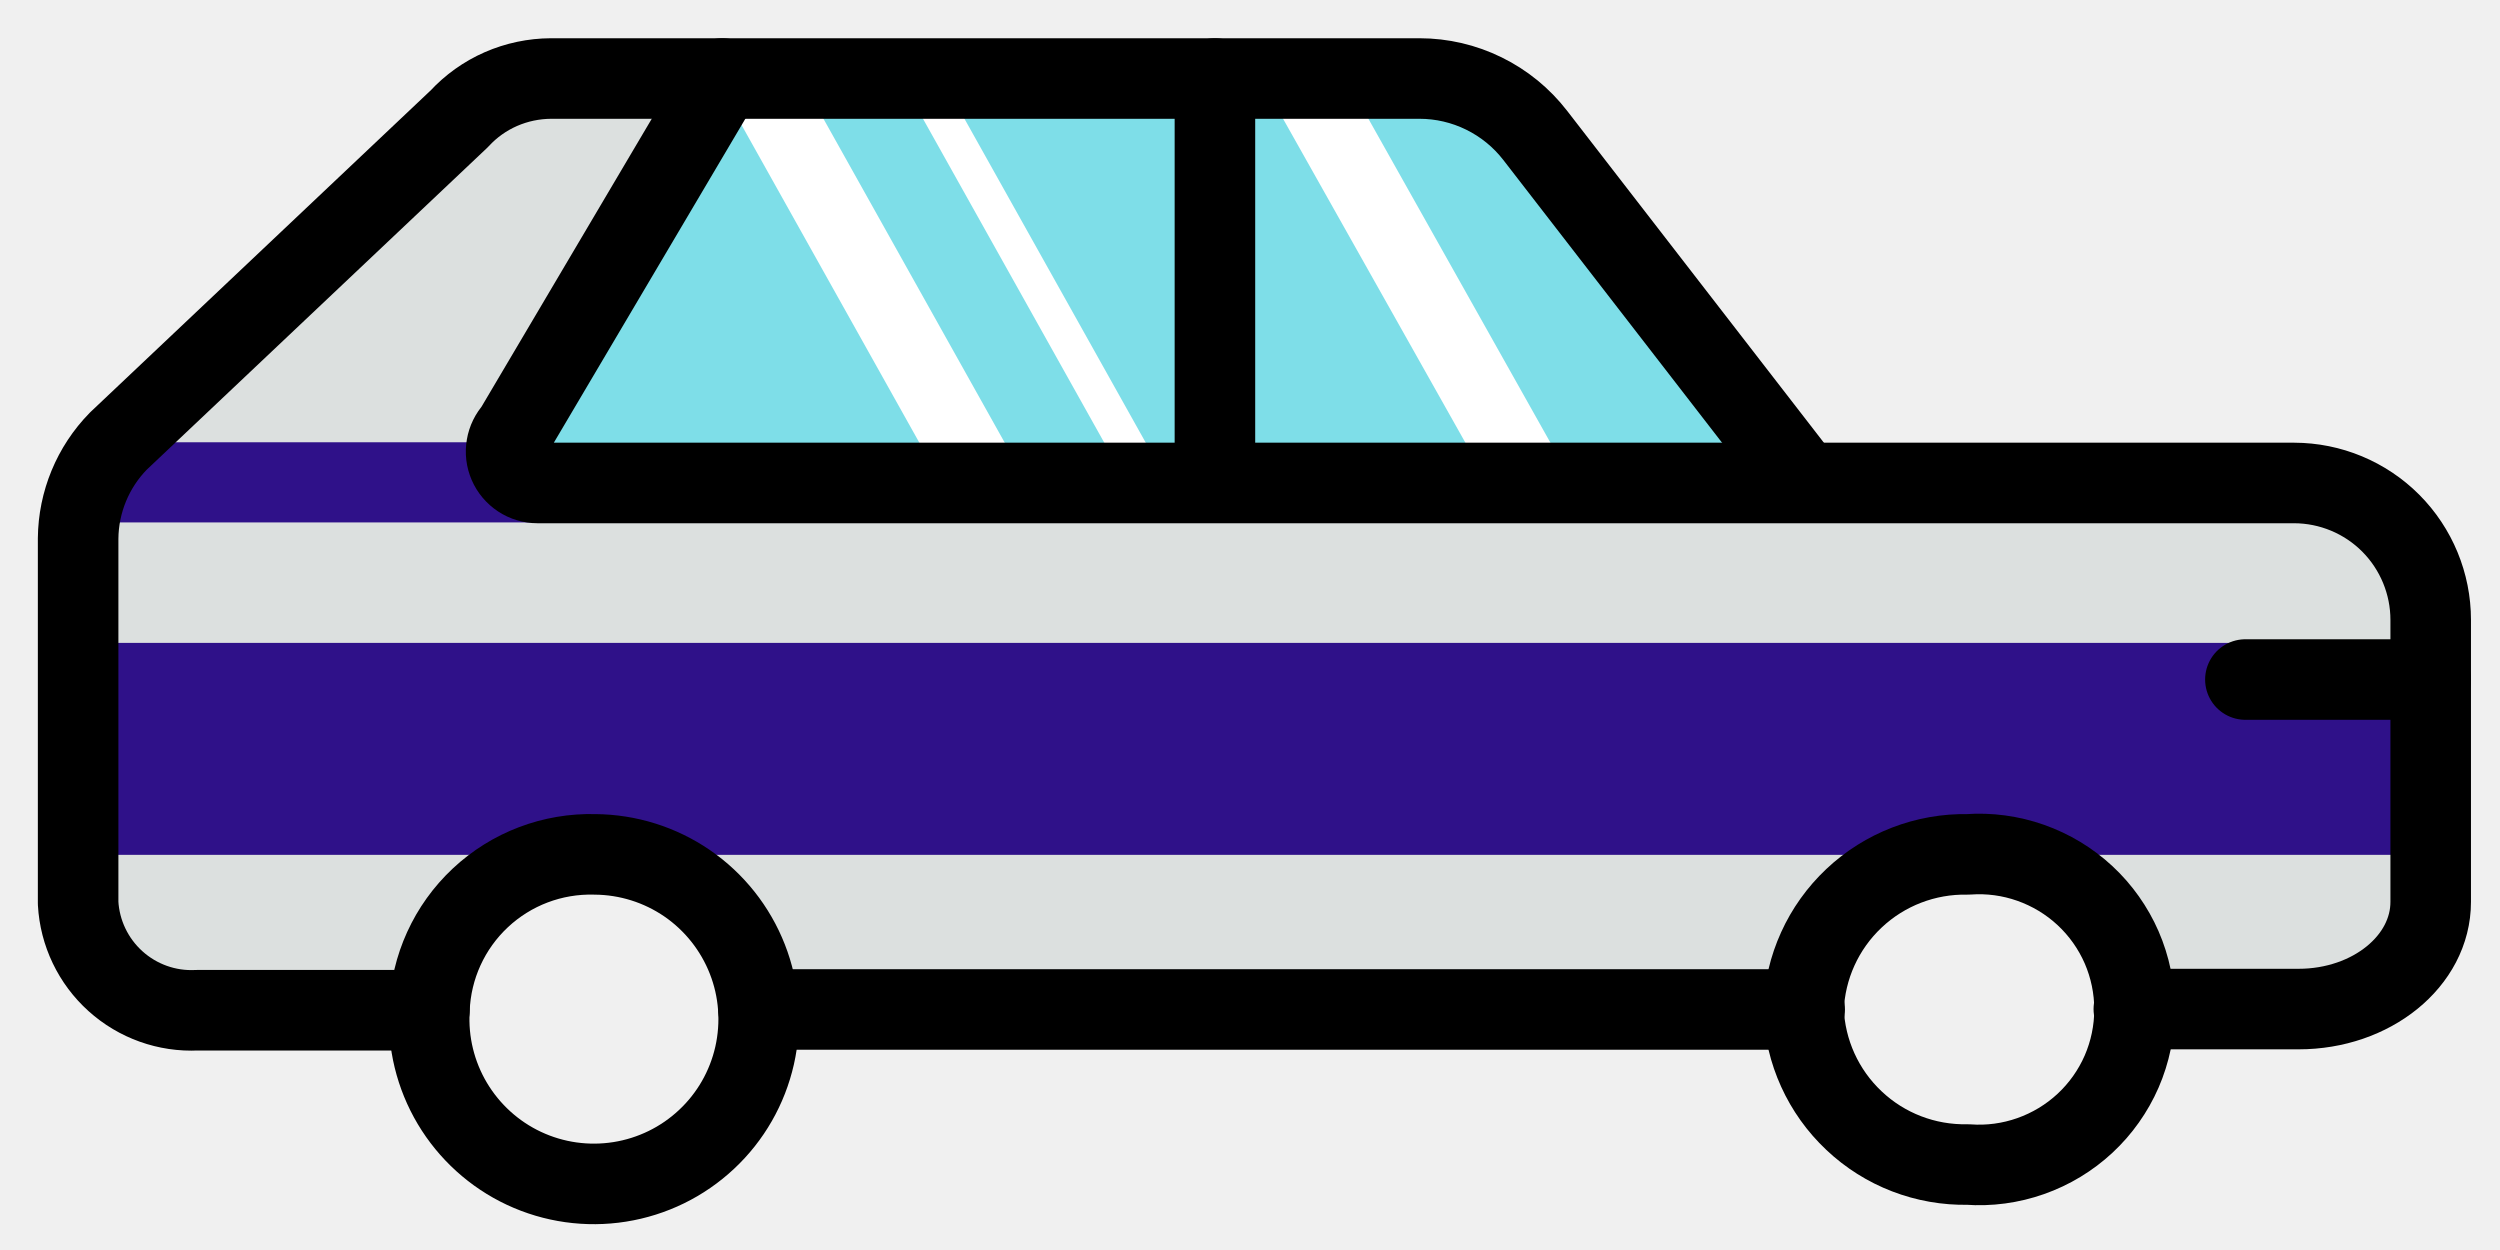
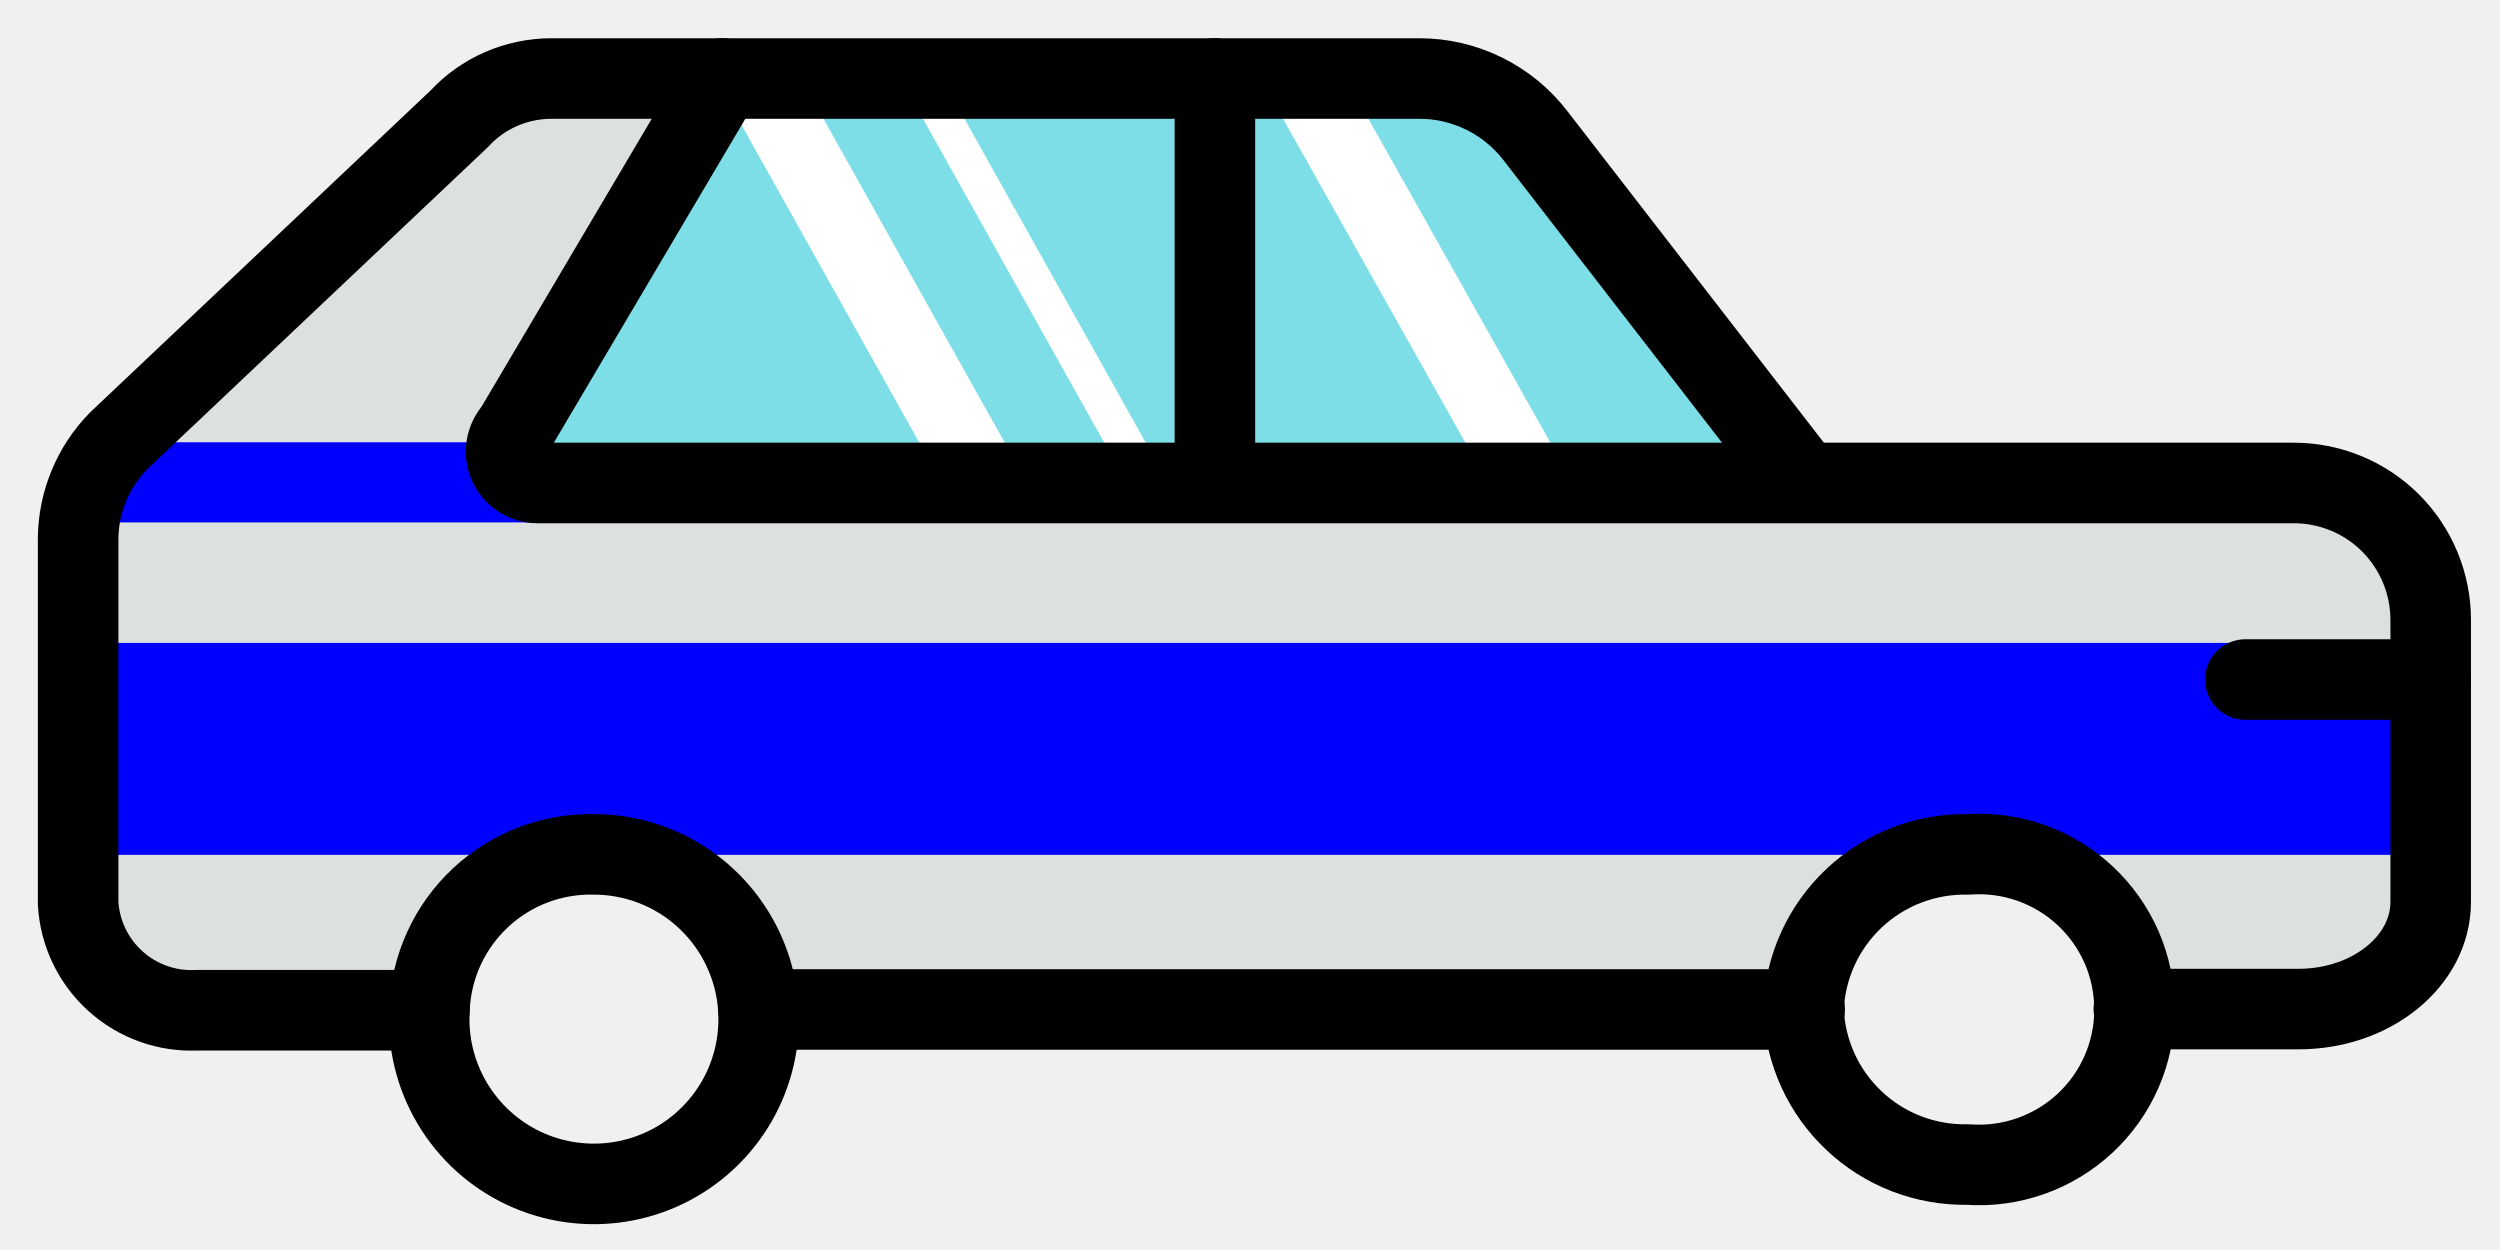
<svg xmlns="http://www.w3.org/2000/svg" width="32" height="16" viewBox="0 0 32 16" fill="none">
  <path d="M6.584 5.506L9.25 1.005H18.18C18.466 1.005 18.748 1.071 19.005 1.197C19.261 1.323 19.485 1.506 19.66 1.732L23.084 6.171H6.873C6.797 6.169 6.724 6.144 6.661 6.102C6.598 6.059 6.549 5.999 6.519 5.93C6.489 5.86 6.479 5.784 6.49 5.709C6.502 5.634 6.534 5.564 6.584 5.506Z" fill="#7EDEE8" />
  <path d="M16.133 1.005L19.041 6.171H20.129L17.226 1.005H16.133Z" fill="white" />
  <path d="M11.523 1L14.426 6.187H14.957L12.054 1H11.523Z" fill="white" />
  <path d="M9.156 1L12.059 6.187H13.152L10.249 1H9.156Z" fill="white" />
  <path d="M1.021 6.878V11.56C1.043 11.943 1.215 12.302 1.499 12.559C1.784 12.816 2.159 12.95 2.542 12.931H5.497C5.524 12.391 5.757 11.881 6.149 11.508C6.542 11.135 7.062 10.927 7.603 10.927C8.145 10.927 8.665 11.135 9.057 11.508C9.449 11.881 9.683 12.391 9.71 12.931H23.085C23.105 12.391 23.337 11.88 23.731 11.508C24.124 11.137 24.648 10.935 25.189 10.946C25.732 10.929 26.259 11.127 26.657 11.497C27.054 11.867 27.29 12.378 27.313 12.921H29.422C30.355 12.921 31.113 12.307 31.113 11.549V7.94C31.113 7.476 30.929 7.031 30.602 6.702C30.274 6.374 29.829 6.188 29.365 6.187H6.874C6.795 6.187 6.718 6.163 6.653 6.12C6.587 6.076 6.536 6.014 6.505 5.942C6.474 5.869 6.465 5.789 6.48 5.712C6.494 5.635 6.531 5.563 6.585 5.506L9.251 1.005H7.059C6.839 1.006 6.62 1.052 6.418 1.14C6.216 1.229 6.034 1.358 5.884 1.521L1.522 5.646C1.204 5.978 1.026 6.418 1.021 6.878Z" fill="#DCE0DF" />
-   <path d="M1.021 8.229H31.113V10.942H1.021V8.229Z" fill="#2f1189" />
-   <path d="M1.021 5.661H6.873V6.687H1.021V5.661Z" fill="#2f1189" />
+   <path d="M1.021 8.229H31.113V10.942H1.021V8.229Z" fill="#0000ff" />
+   <path d="M1.021 5.661H6.873V6.687H1.021V5.661Z" fill="#0000ff" />
  <path d="M31.113 8.698H28.741" stroke="black" stroke-width="1.031" stroke-linecap="round" stroke-linejoin="round" />
  <path d="M5.497 12.921C5.472 13.343 5.574 13.761 5.79 14.124C6.006 14.486 6.325 14.776 6.707 14.955C7.089 15.134 7.516 15.194 7.932 15.128C8.349 15.062 8.736 14.873 9.044 14.584C9.352 14.296 9.566 13.922 9.659 13.511C9.752 13.099 9.72 12.669 9.566 12.277C9.412 11.884 9.144 11.546 8.797 11.307C8.449 11.068 8.038 10.939 7.616 10.936C7.072 10.921 6.545 11.121 6.148 11.493C5.751 11.865 5.517 12.378 5.497 12.921Z" stroke="black" stroke-width="1.031" stroke-linecap="round" stroke-linejoin="round" />
  <path d="M23.085 12.921C23.105 13.462 23.337 13.973 23.731 14.344C24.124 14.716 24.648 14.917 25.189 14.906C25.462 14.926 25.735 14.889 25.993 14.798C26.251 14.707 26.488 14.564 26.688 14.378C26.888 14.192 27.048 13.966 27.157 13.716C27.266 13.465 27.322 13.194 27.322 12.921C27.322 12.648 27.266 12.377 27.157 12.126C27.048 11.876 26.888 11.65 26.688 11.464C26.488 11.278 26.251 11.135 25.993 11.044C25.735 10.953 25.462 10.916 25.189 10.936C24.648 10.925 24.124 11.127 23.731 11.498C23.337 11.869 23.105 12.38 23.085 12.921Z" stroke="black" stroke-width="1.031" stroke-linecap="round" stroke-linejoin="round" />
  <path d="M9.246 1.005L6.585 5.506C6.532 5.564 6.497 5.635 6.484 5.712C6.47 5.789 6.48 5.868 6.511 5.94C6.542 6.012 6.594 6.073 6.659 6.116C6.724 6.159 6.801 6.182 6.879 6.182H29.365C29.829 6.183 30.274 6.368 30.602 6.697C30.929 7.026 31.113 7.471 31.113 7.935V11.544C31.113 12.302 30.355 12.916 29.422 12.916H27.313" stroke="black" stroke-width="1.031" stroke-linecap="round" stroke-linejoin="round" />
  <path d="M23.084 6.171L19.65 1.732C19.475 1.506 19.251 1.323 18.994 1.197C18.738 1.071 18.456 1.005 18.17 1.005H7.053C6.832 1.006 6.614 1.052 6.412 1.14C6.209 1.229 6.028 1.358 5.878 1.521L1.515 5.646C1.189 5.979 1.004 6.426 1 6.893V11.56C1.021 11.943 1.193 12.302 1.478 12.559C1.763 12.816 2.138 12.95 2.521 12.931H5.496" stroke="black" stroke-width="1.031" stroke-linecap="round" stroke-linejoin="round" />
  <path d="M9.709 12.921H23.1" stroke="black" stroke-width="1.031" stroke-linecap="round" stroke-linejoin="round" />
  <path d="M15.551 1.005V6.177" stroke="black" stroke-width="1.031" stroke-linecap="round" stroke-linejoin="round" />
</svg>
